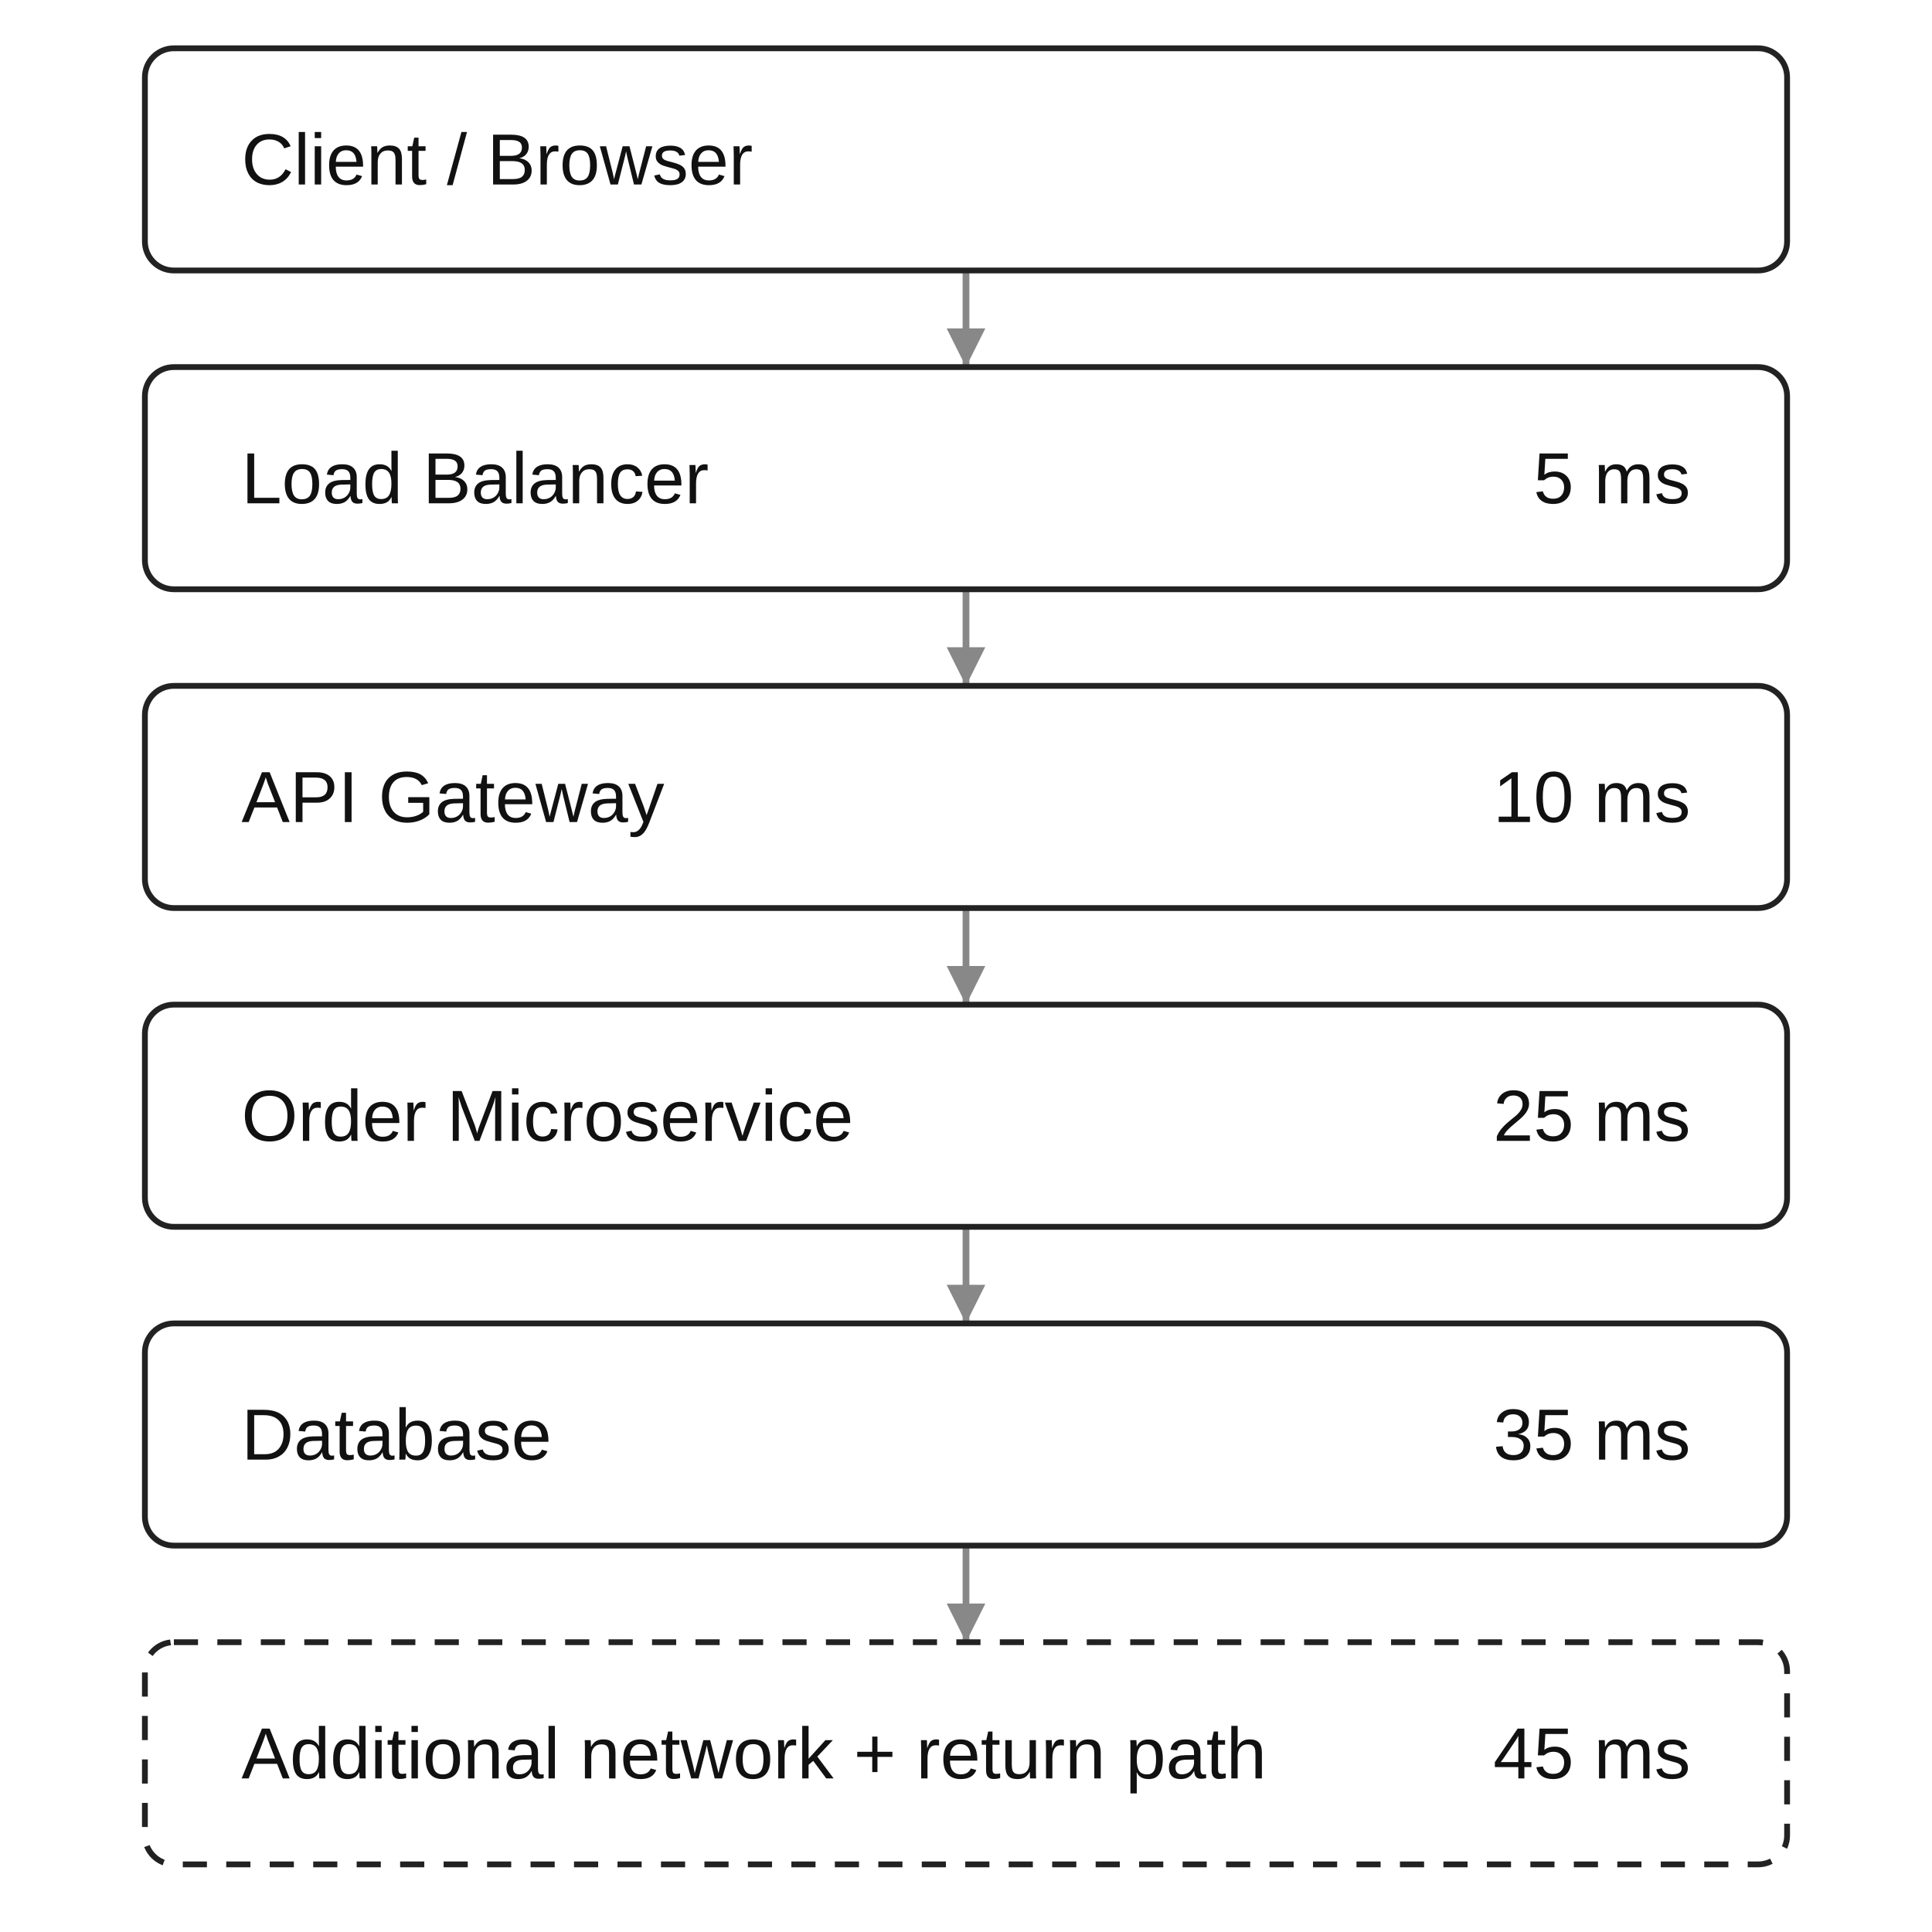
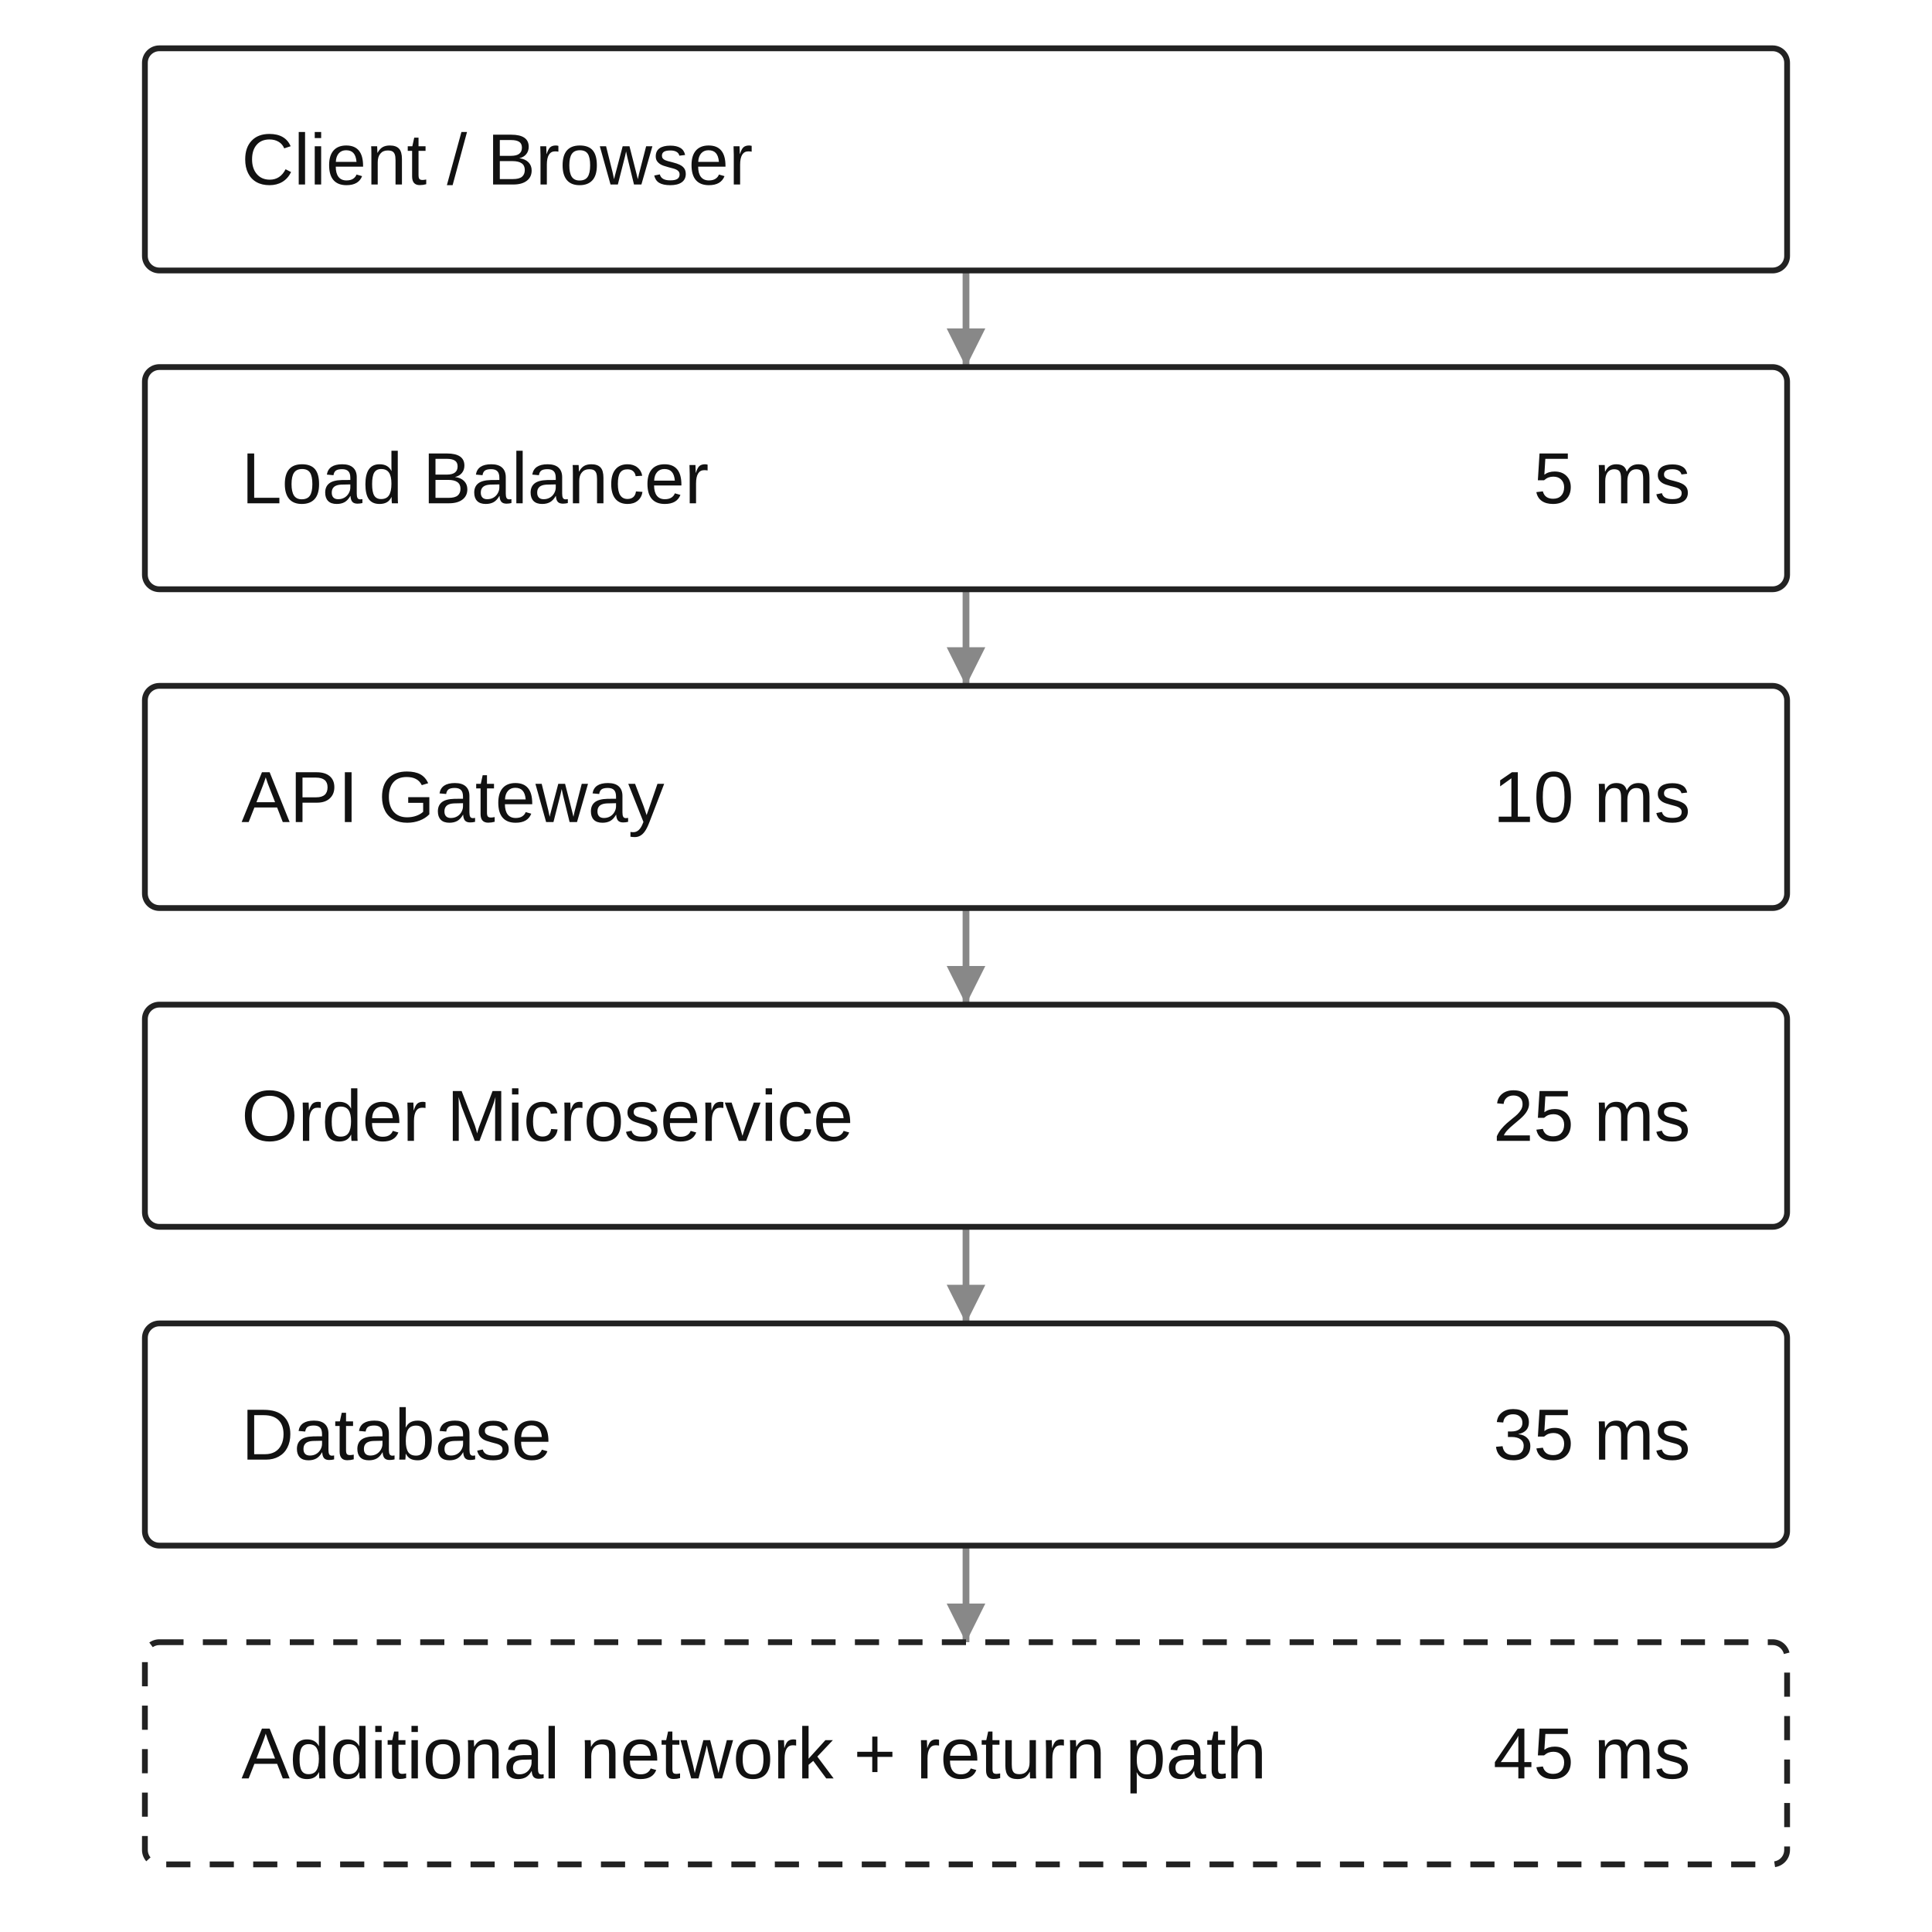
<svg xmlns="http://www.w3.org/2000/svg" viewBox="0 0 400 400" font-family="Arial, Helvetica, sans-serif" font-size="15">
  <defs>
    <marker id="rp-arrow" markerWidth="10" markerHeight="10" refX="4" refY="8" orient="0" markerUnits="userSpaceOnUse">
      <path d="M0,0 L4,8 L8,0 Z" fill="#888" />
    </marker>
  </defs>
  <rect x="0" y="0" width="400" height="400" fill="#ffffff" />
  <g fill="none" stroke="#888" stroke-width="1.4" marker-end="url(#rp-arrow)">
    <path d="M200,56 L200,76" />
    <path d="M200,122 L200,142" />
    <path d="M200,188 L200,208" />
    <path d="M200,254 L200,274" />
    <path d="M200,320 L200,340" />
  </g>
  <g fill="#ffffff" stroke="#222" stroke-width="1.2">
-     <rect x="30" y="10" width="340" height="46" rx="6" />
-     <rect x="30" y="76" width="340" height="46" rx="6" />
-     <rect x="30" y="142" width="340" height="46" rx="6" />
-     <rect x="30" y="208" width="340" height="46" rx="6" />
-     <rect x="30" y="274" width="340" height="46" rx="6" />
-     <rect x="30" y="340" width="340" height="46" rx="6" stroke-dasharray="5 4" />
+     <rect x="30" y="10" width="340" height="46" rx="3" />
+     <rect x="30" y="76" width="340" height="46" rx="3" />
+     <rect x="30" y="142" width="340" height="46" rx="3" />
+     <rect x="30" y="208" width="340" height="46" rx="3" />
+     <rect x="30" y="274" width="340" height="46" rx="3" />
+     <rect x="30" y="340" width="340" height="46" rx="3" stroke-dasharray="5 4" />
  </g>
  <g fill="#111" dominant-baseline="central">
    <text x="50" y="33">Client / Browser</text>
    <text x="50" y="99">Load Balancer</text>
    <text x="50" y="165">API Gateway</text>
    <text x="50" y="231">Order Microservice</text>
    <text x="50" y="297">Database</text>
    <text x="50" y="363">Additional network + return path</text>
  </g>
  <g fill="#111" text-anchor="end" dominant-baseline="central">
    <text x="350" y="99">5 ms</text>
    <text x="350" y="165">10 ms</text>
    <text x="350" y="231">25 ms</text>
    <text x="350" y="297">35 ms</text>
    <text x="350" y="363">45 ms</text>
  </g>
</svg>
